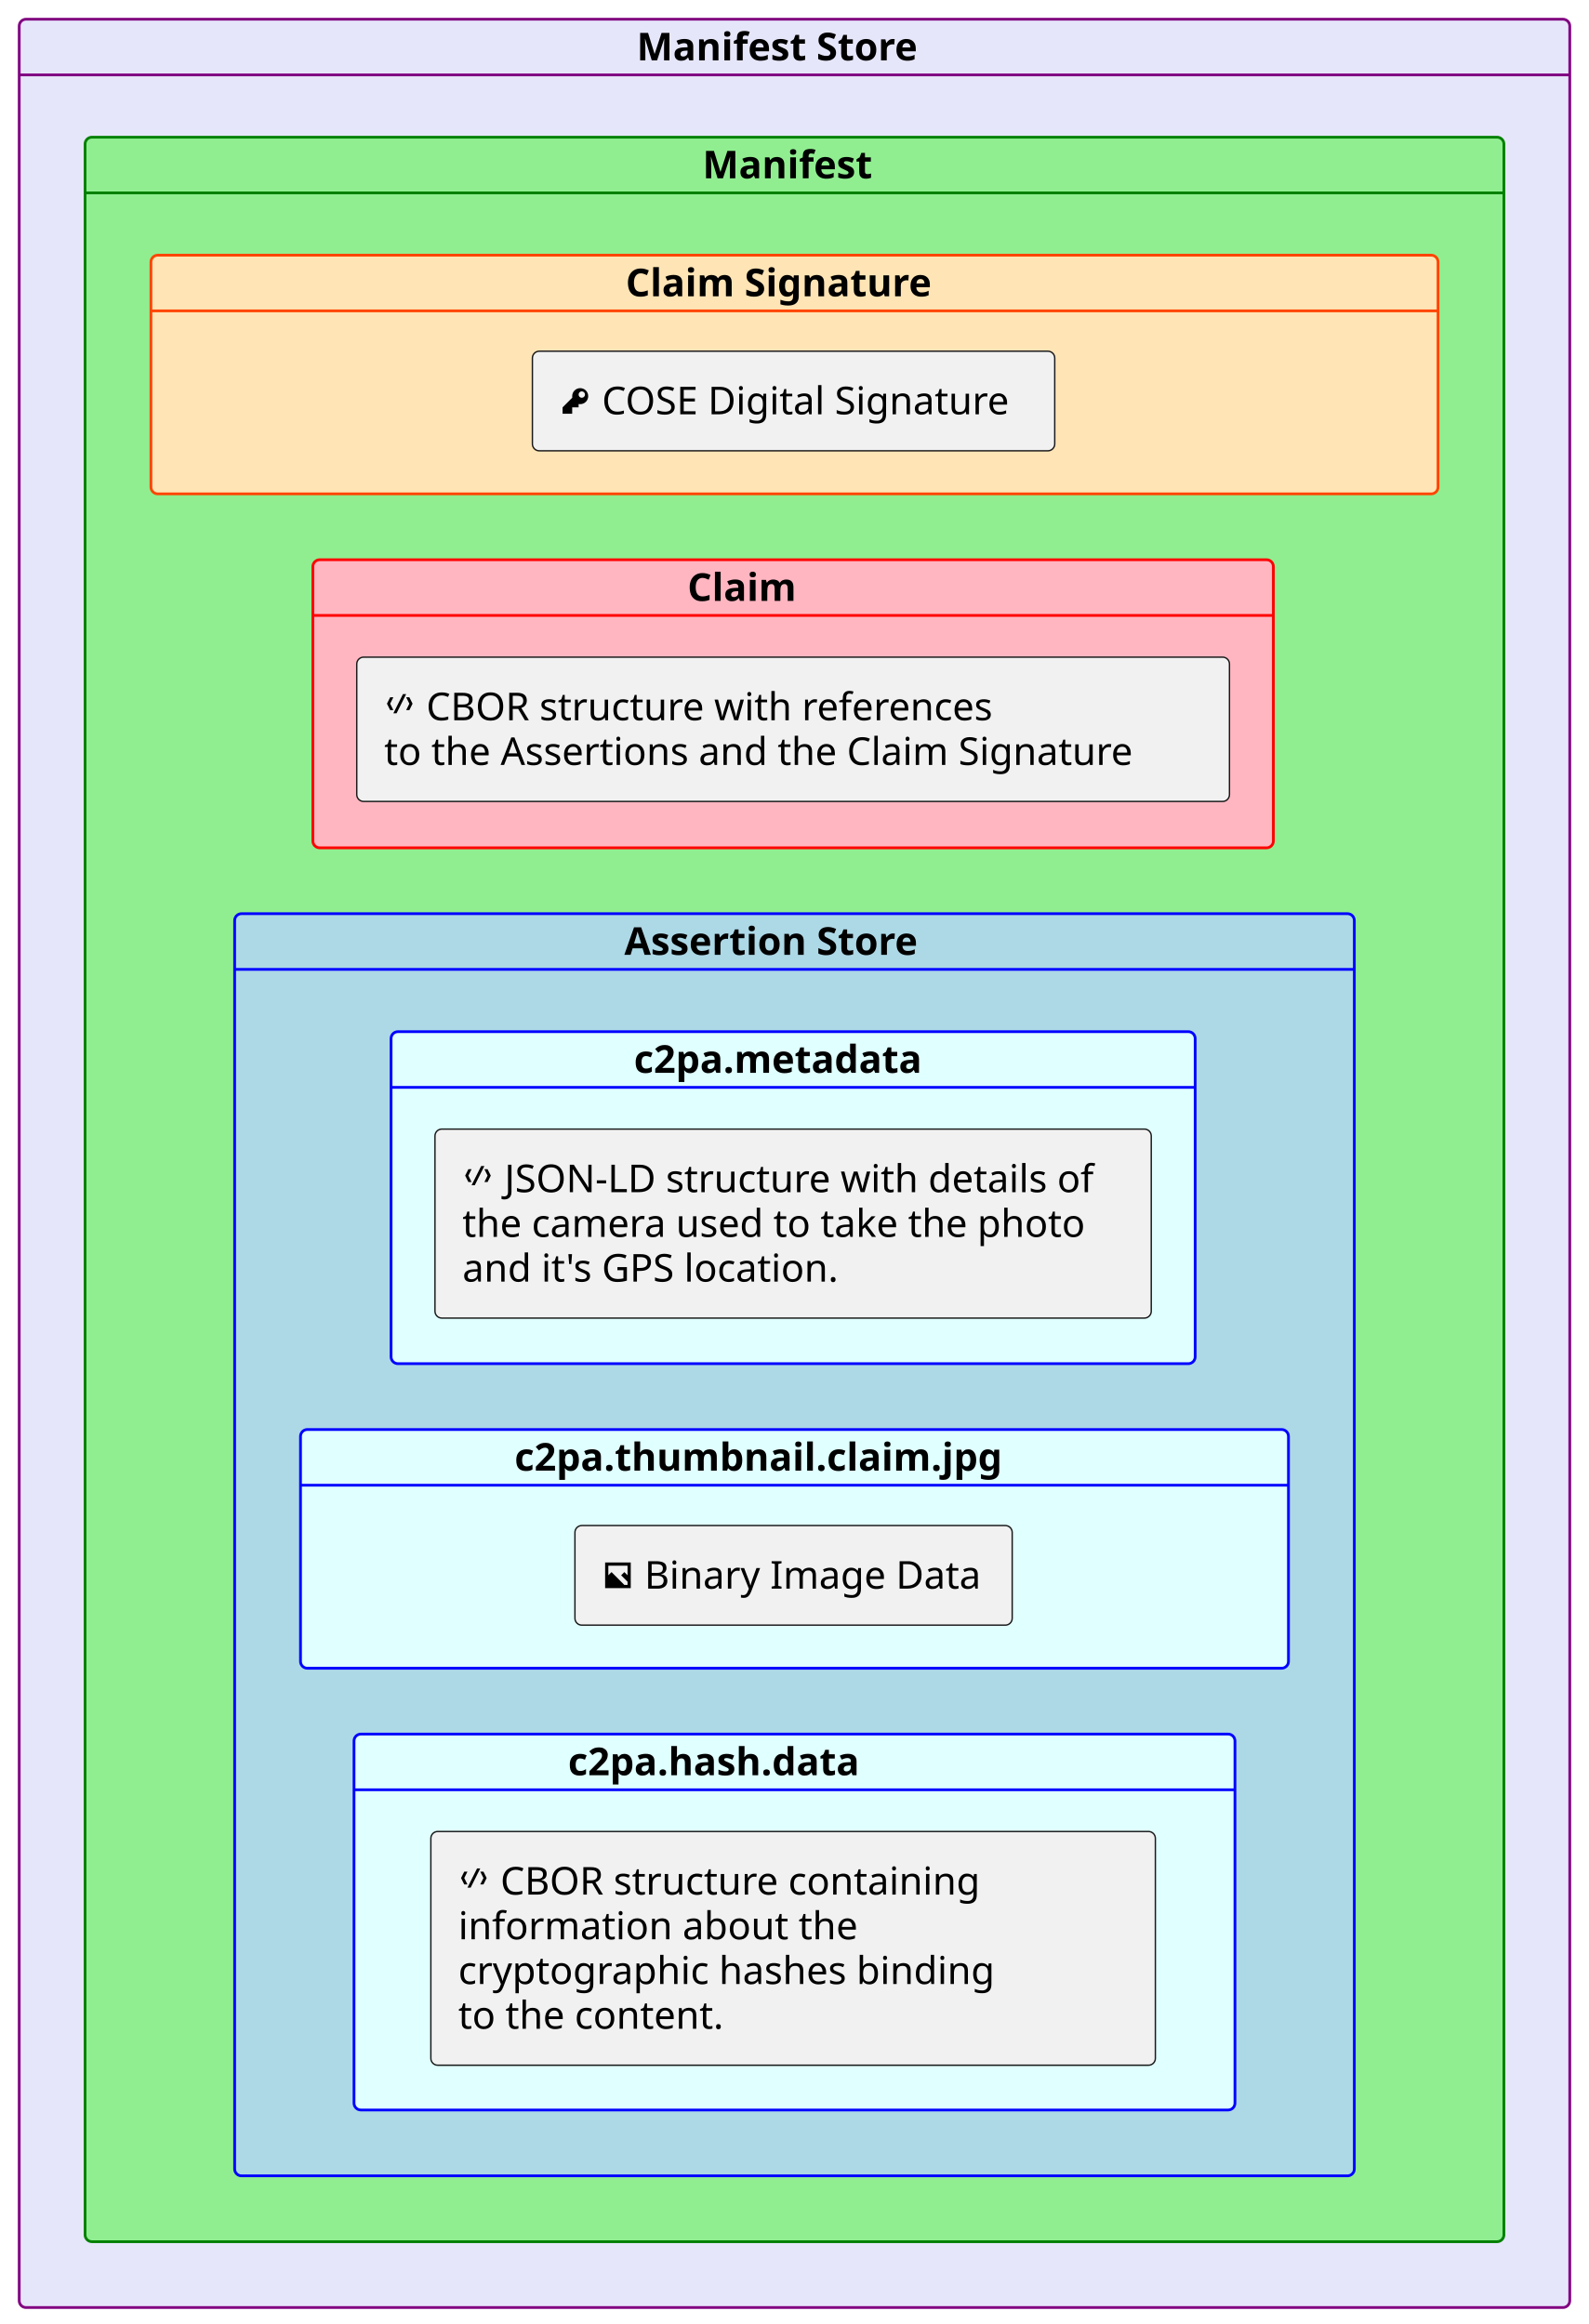
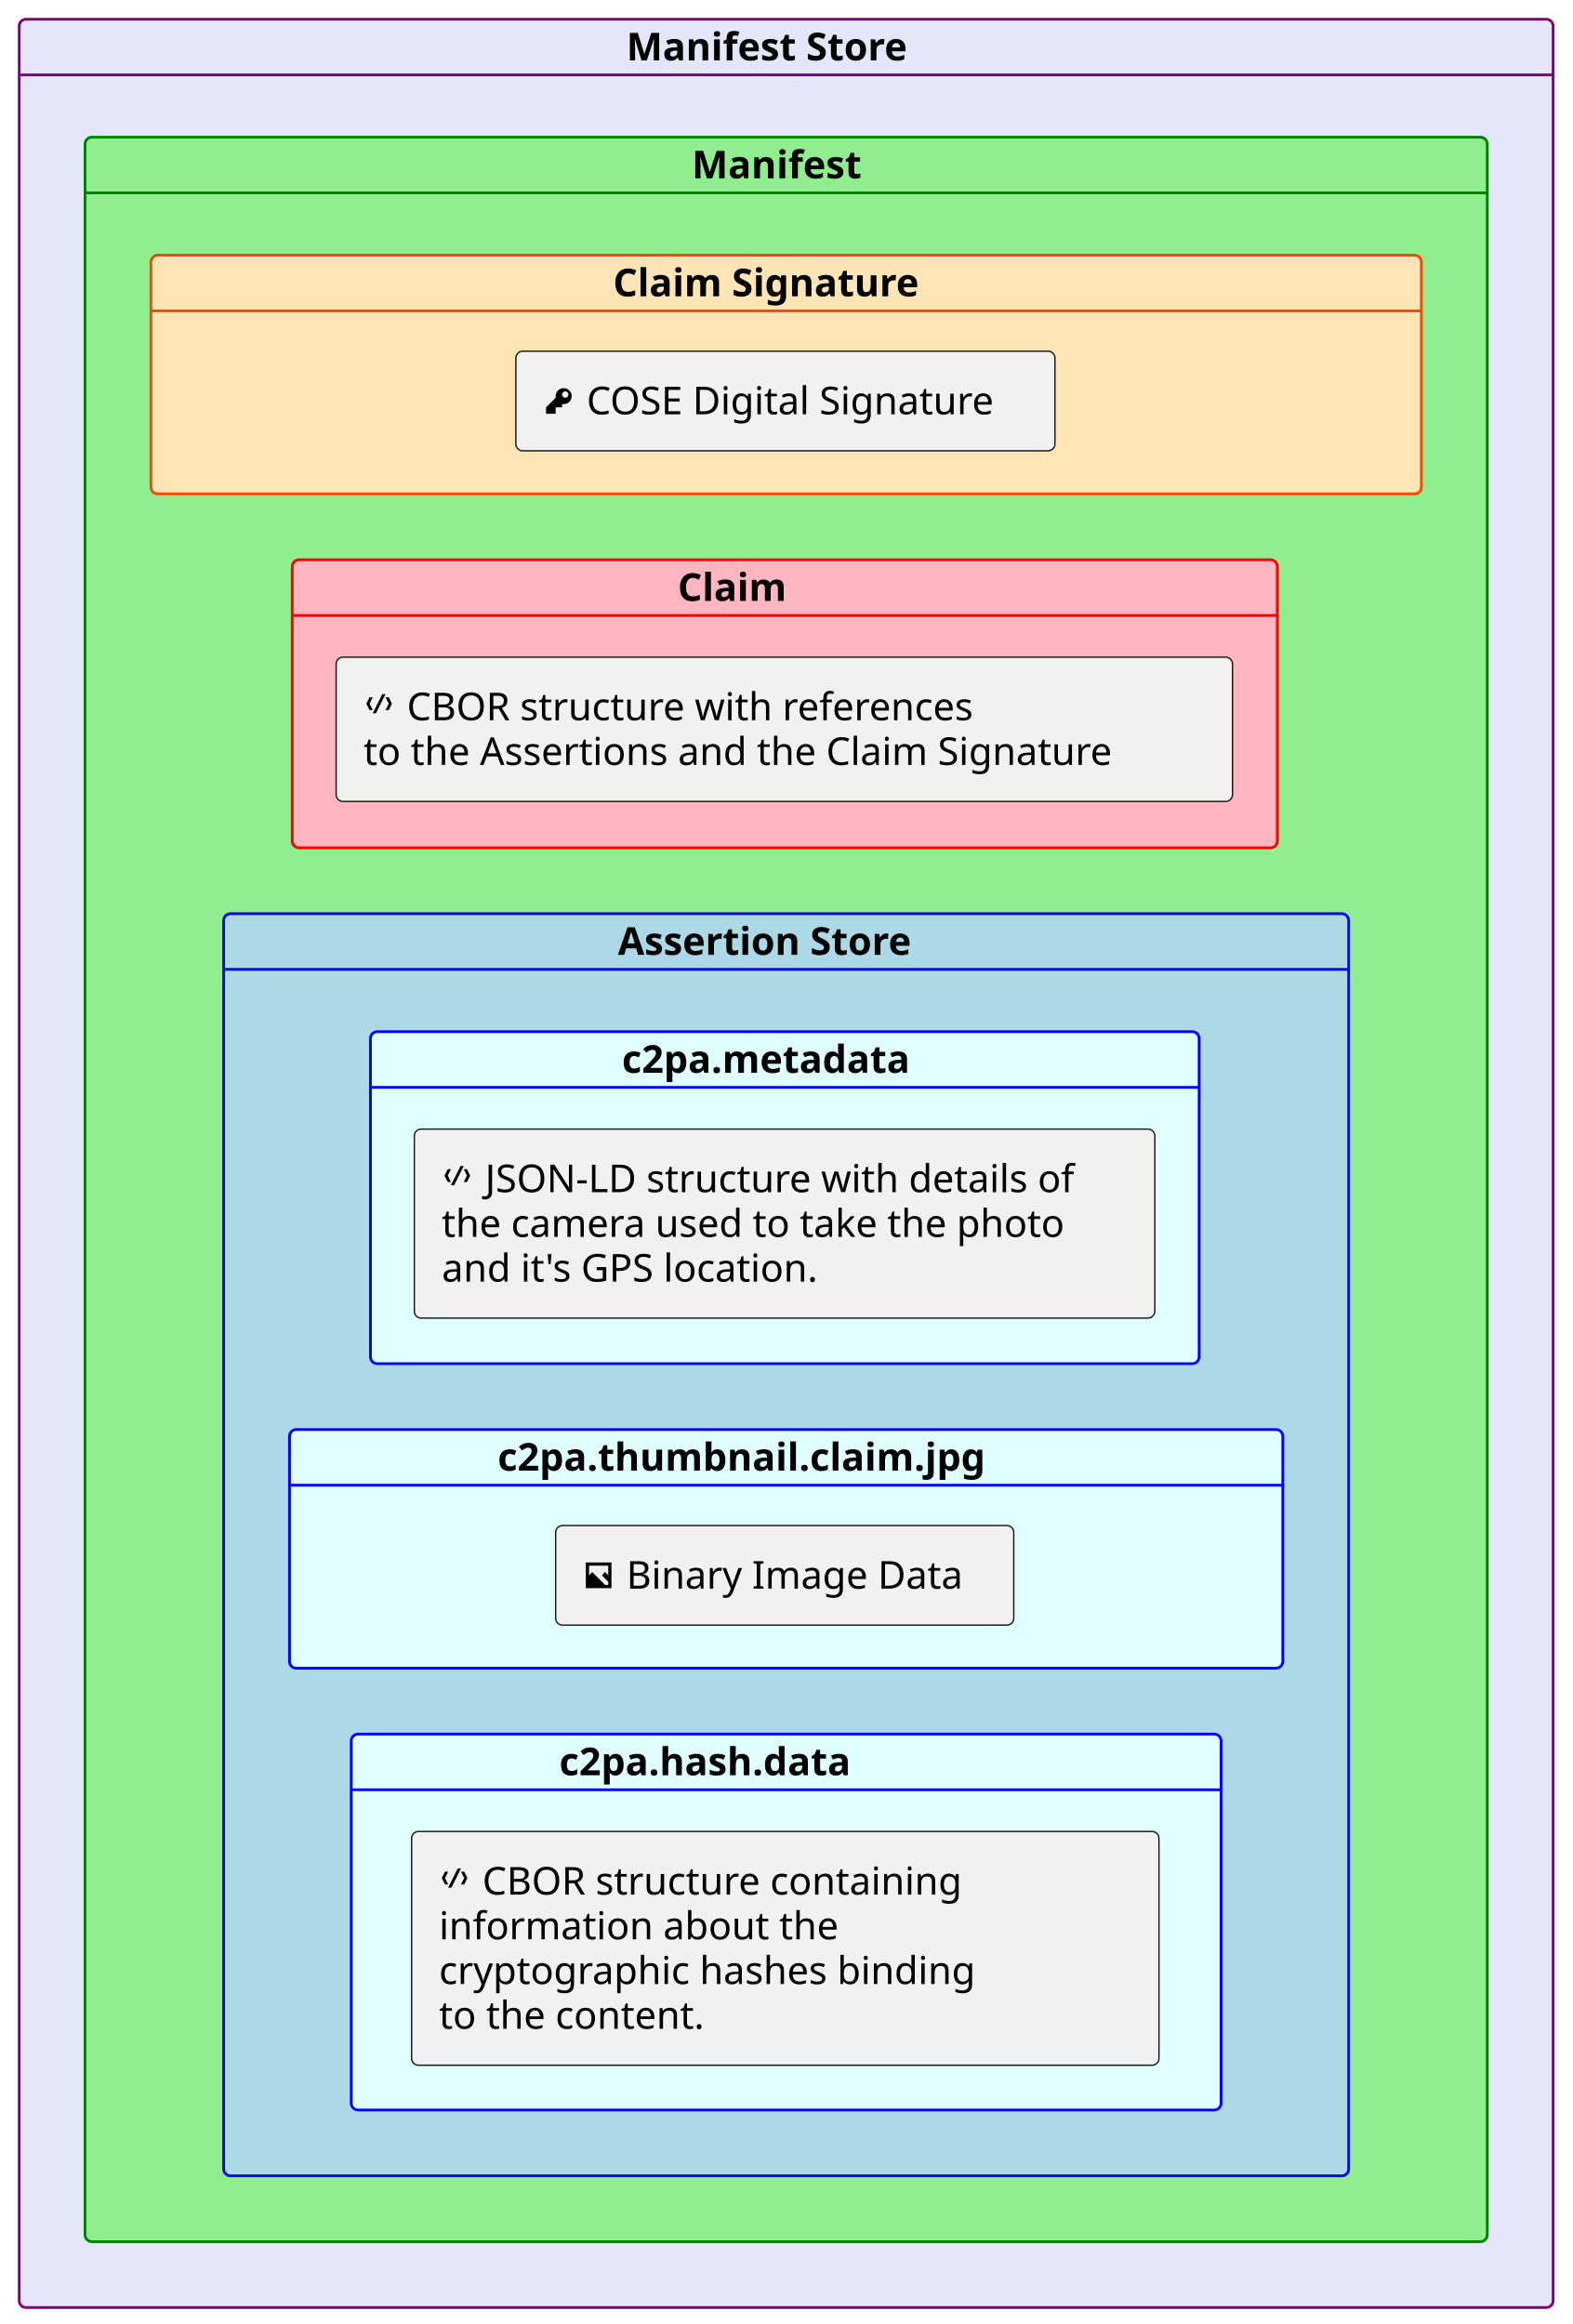
- <svg xmlns="http://www.w3.org/2000/svg" contentStyleType="text/css" height="847px" preserveAspectRatio="none" style="width:579px;height:847px;background:#FFFFFF;" version="1.1" viewBox="0 0 579 847" width="579px" zoomAndPan="magnify">
+ <svg xmlns="http://www.w3.org/2000/svg" contentStyleType="text/css" height="847px" preserveAspectRatio="none" style="width:573px;height:847px;background:#FFFFFF;" version="1.1" viewBox="0 0 573 847" width="573px" zoomAndPan="magnify">
  <defs />
  <g>
    <g id="cluster_c2pa">
-       <rect fill="#E6E6FA" height="834" rx="2.5" ry="2.5" style="stroke:#800080;stroke-width:1.0;" width="565" x="7" y="7" />
-       <line style="stroke:#800080;stroke-width:1.0;" x1="7" x2="572" y1="27.297" y2="27.297" />
-       <text fill="#000000" font-family="Source Sans Pro" font-size="14" font-weight="bold" lengthAdjust="spacing" textLength="115" x="232" y="21.995">Manifest Store</text>
+       <rect fill="#E6E6FA" height="834" rx="2.5" ry="2.5" style="stroke:#800080;stroke-width:1.0;" width="559" x="7" y="7" />
+       <line style="stroke:#800080;stroke-width:1.0;" x1="7" x2="566" y1="27.297" y2="27.297" />
+       <text fill="#000000" font-family="Source Sans Pro" font-size="14" font-weight="bold" lengthAdjust="spacing" textLength="116.423" x="228.289" y="21.995">Manifest Store</text>
    </g>
    <g id="cluster_c2ma">
-       <rect fill="#90EE90" height="767" rx="2.5" ry="2.5" style="stroke:#008000;stroke-width:1.0;" width="517" x="31" y="50" />
-       <line style="stroke:#008000;stroke-width:1.0;" x1="31" x2="548" y1="70.297" y2="70.297" />
-       <text fill="#000000" font-family="Source Sans Pro" font-size="14" font-weight="bold" lengthAdjust="spacing" textLength="67" x="256" y="64.995">Manifest</text>
+       <rect fill="#90EE90" height="767" rx="2.5" ry="2.5" style="stroke:#008000;stroke-width:1.0;" width="511" x="31" y="50" />
+       <line style="stroke:#008000;stroke-width:1.0;" x1="31" x2="542" y1="70.297" y2="70.297" />
+       <text fill="#000000" font-family="Source Sans Pro" font-size="14" font-weight="bold" lengthAdjust="spacing" textLength="68.756" x="252.122" y="64.995">Manifest</text>
    </g>
    <g id="cluster_c2cs">
-       <rect fill="#FFE4B5" height="87" rx="2.5" ry="2.5" style="stroke:#FF4500;stroke-width:1.0;" width="469" x="55" y="93" />
-       <line style="stroke:#FF4500;stroke-width:1.0;" x1="55" x2="524" y1="113.297" y2="113.297" />
-       <text fill="#000000" font-family="Source Sans Pro" font-size="14" font-weight="bold" lengthAdjust="spacing" textLength="123" x="228" y="107.995">Claim Signature</text>
+       <rect fill="#FFE4B5" height="87" rx="2.5" ry="2.5" style="stroke:#FF4500;stroke-width:1.0;" width="463" x="55" y="93" />
+       <line style="stroke:#FF4500;stroke-width:1.0;" x1="55" x2="518" y1="113.297" y2="113.297" />
+       <text fill="#000000" font-family="Source Sans Pro" font-size="14" font-weight="bold" lengthAdjust="spacing" textLength="126.157" x="223.421" y="107.995">Claim Signature</text>
    </g>
    <g id="cluster_c2cl">
-       <rect fill="#FFB6C1" height="105" rx="2.5" ry="2.5" style="stroke:#FF0000;stroke-width:1.0;" width="350" x="114" y="204" />
-       <line style="stroke:#FF0000;stroke-width:1.0;" x1="114" x2="464" y1="224.297" y2="224.297" />
-       <text fill="#000000" font-family="Source Sans Pro" font-size="14" font-weight="bold" lengthAdjust="spacing" textLength="42" x="250.5" y="218.995">Claim</text>
+       <rect fill="#FFB6C1" height="105" rx="2.5" ry="2.5" style="stroke:#FF0000;stroke-width:1.0;" width="359" x="106.5" y="204" />
+       <line style="stroke:#FF0000;stroke-width:1.0;" x1="106.5" x2="465.5" y1="224.297" y2="224.297" />
+       <text fill="#000000" font-family="Source Sans Pro" font-size="14" font-weight="bold" lengthAdjust="spacing" textLength="43.907" x="246.987" y="218.995">Claim</text>
    </g>
    <g id="cluster_c2as">
-       <rect fill="#ADD8E6" height="460" rx="2.5" ry="2.5" style="stroke:#0000FF;stroke-width:1.0;" width="408" x="85.5" y="333" />
-       <line style="stroke:#0000FF;stroke-width:1.0;" x1="85.5" x2="493.5" y1="353.297" y2="353.297" />
-       <text fill="#000000" font-family="Source Sans Pro" font-size="14" font-weight="bold" lengthAdjust="spacing" textLength="124" x="227.5" y="347.995">Assertion Store</text>
+       <rect fill="#ADD8E6" height="460" rx="2.5" ry="2.5" style="stroke:#0000FF;stroke-width:1.0;" width="410" x="81.5" y="333" />
+       <line style="stroke:#0000FF;stroke-width:1.0;" x1="81.5" x2="491.5" y1="353.297" y2="353.297" />
+       <text fill="#000000" font-family="Source Sans Pro" font-size="14" font-weight="bold" lengthAdjust="spacing" textLength="122.644" x="225.178" y="347.995">Assertion Store</text>
    </g>
    <g id="cluster_c2pa.metadata">
-       <rect fill="#E0FFFF" height="121" rx="2.5" ry="2.5" style="stroke:#0000FF;stroke-width:1.0;" width="293" x="142.5" y="376" />
-       <line style="stroke:#0000FF;stroke-width:1.0;" x1="142.5" x2="435.5" y1="396.297" y2="396.297" />
-       <text fill="#000000" font-family="Source Sans Pro" font-size="14" font-weight="bold" lengthAdjust="spacing" textLength="116" x="231" y="390.995">c2pa.metadata</text>
+       <rect fill="#E0FFFF" height="121" rx="2.5" ry="2.5" style="stroke:#0000FF;stroke-width:1.0;" width="302" x="135" y="376" />
+       <line style="stroke:#0000FF;stroke-width:1.0;" x1="135" x2="437" y1="396.297" y2="396.297" />
+       <text fill="#000000" font-family="Source Sans Pro" font-size="14" font-weight="bold" lengthAdjust="spacing" textLength="118.658" x="226.671" y="390.995">c2pa.metadata</text>
    </g>
    <g id="cluster_              c2pa.thumbnail.claim.jpg                ">
-       <rect fill="#E0FFFF" height="87" rx="2.5" ry="2.5" style="stroke:#0000FF;stroke-width:1.0;" width="360" x="109.5" y="521" />
-       <line style="stroke:#0000FF;stroke-width:1.0;" x1="109.5" x2="469.5" y1="541.297" y2="541.297" />
-       <text fill="#000000" font-family="Source Sans Pro" font-size="14" font-weight="bold" lengthAdjust="spacing" textLength="194" x="187.5" y="535.995">c2pa.thumbnail.claim.jpg</text>
+       <rect fill="#E0FFFF" height="87" rx="2.5" ry="2.5" style="stroke:#0000FF;stroke-width:1.0;" width="362" x="105.5" y="521" />
+       <line style="stroke:#0000FF;stroke-width:1.0;" x1="105.5" x2="467.5" y1="541.297" y2="541.297" />
+       <text fill="#000000" font-family="Source Sans Pro" font-size="14" font-weight="bold" lengthAdjust="spacing" textLength="200.484" x="181.384" y="535.995">c2pa.thumbnail.claim.jpg</text>
    </g>
    <g id="cluster_              c2pa.hash.data                       ">
-       <rect fill="#E0FFFF" height="137" rx="2.5" ry="2.5" style="stroke:#0000FF;stroke-width:1.0;" width="321" x="129" y="632" />
-       <line style="stroke:#0000FF;stroke-width:1.0;" x1="129" x2="450" y1="652.297" y2="652.297" />
-       <text fill="#000000" font-family="Source Sans Pro" font-size="14" font-weight="bold" lengthAdjust="spacing" textLength="120" x="207" y="646.995">c2pa.hash.data</text>
+       <rect fill="#E0FFFF" height="137" rx="2.5" ry="2.5" style="stroke:#0000FF;stroke-width:1.0;" width="317" x="128" y="632" />
+       <line style="stroke:#0000FF;stroke-width:1.0;" x1="128" x2="445" y1="652.297" y2="652.297" />
+       <text fill="#000000" font-family="Source Sans Pro" font-size="14" font-weight="bold" lengthAdjust="spacing" textLength="121.468" x="203.833" y="646.995">c2pa.hash.data</text>
    </g>
    <g id="elem_CS">
-       <rect fill="#F1F1F1" height="36.297" rx="2.5" ry="2.5" style="stroke:#181818;stroke-width:0.5;" width="190.333" x="194" y="128" />
-       <path d="M211.417,141.464 C209.807,141.464 208.5,142.77 208.5,144.38 C208.5,144.567 208.5,144.754 208.535,144.929 L205,148.464 L205,150.797 L208.5,150.797 L208.5,148.464 L210.833,148.464 L210.833,147.297 L210.868,147.262 C211.043,147.297 211.23,147.297 211.417,147.297 C213.027,147.297 214.333,145.99 214.333,144.38 C214.333,142.77 213.027,141.464 211.417,141.464 M212,142.63 C212.642,142.63 213.167,143.155 213.167,143.797 C213.167,144.439 212.642,144.964 212,144.964 C211.358,144.964 210.833,144.439 210.833,143.797 C210.833,143.155 211.358,142.63 212,142.63 " fill="#000000" style="stroke:;stroke-width:0.0;stroke-dasharray:;" />
-       <text fill="#000000" font-family="Source Sans Pro" font-size="14" lengthAdjust="spacing" textLength="155" x="219.333" y="150.995">COSE Digital Signature</text>
+       <rect fill="#F1F1F1" height="36.297" rx="2.5" ry="2.5" style="stroke:#181818;stroke-width:0.5;" width="196.462" x="188" y="128" />
+       <path d="M205.417,141.464 C203.807,141.464 202.5,142.77 202.5,144.38 C202.5,144.567 202.5,144.754 202.535,144.929 L199,148.464 L199,150.797 L202.5,150.797 L202.5,148.464 L204.833,148.464 L204.833,147.297 L204.868,147.262 C205.043,147.297 205.23,147.297 205.417,147.297 C207.027,147.297 208.333,145.99 208.333,144.38 C208.333,142.77 207.027,141.464 205.417,141.464 M206,142.63 C206.642,142.63 207.167,143.155 207.167,143.797 C207.167,144.439 206.642,144.964 206,144.964 C205.358,144.964 204.833,144.439 204.833,143.797 C204.833,143.155 205.358,142.63 206,142.63 " fill="#000000" style="stroke:;stroke-width:0.0;stroke-dasharray:;" />
+       <text fill="#000000" font-family="Source Sans Pro" font-size="14" lengthAdjust="spacing" textLength="160.679" x="213.784" y="150.995">COSE Digital Signature</text>
    </g>
    <g id="elem_C">
-       <rect fill="#F1F1F1" height="52.594" rx="2.5" ry="2.5" style="stroke:#181818;stroke-width:0.5;" width="318" x="130" y="239.5" />
-       <path d="M146.833,252.964 L143.333,259.964 L144.5,259.964 L148,252.964 L146.833,252.964 M142.167,254.13 L141,256.464 L142.167,258.797 L143.333,258.797 L142.167,256.464 L143.333,254.13 L142.167,254.13 M148,254.13 L149.167,256.464 L148,258.797 L149.167,258.797 L150.333,256.464 L149.167,254.13 L148,254.13 " fill="#000000" style="stroke:;stroke-width:0.0;stroke-dasharray:;" />
-       <text fill="#000000" font-family="Source Sans Pro" font-size="14" lengthAdjust="spacing" textLength="219" x="155.333" y="262.495">CBOR structure with references</text>
-       <text fill="#000000" font-family="Source Sans Pro" font-size="14" lengthAdjust="spacing" textLength="286" x="140" y="278.792">to the Assertions and the Claim Signature</text>
+       <rect fill="#F1F1F1" height="52.594" rx="2.5" ry="2.5" style="stroke:#181818;stroke-width:0.5;" width="326.66" x="122.5" y="239.5" />
+       <path d="M139.333,252.964 L135.833,259.964 L137,259.964 L140.5,252.964 L139.333,252.964 M134.667,254.13 L133.5,256.464 L134.667,258.797 L135.833,258.797 L134.667,256.464 L135.833,254.13 L134.667,254.13 M140.5,254.13 L141.667,256.464 L140.5,258.797 L141.667,258.797 L142.833,256.464 L141.667,254.13 L140.5,254.13 " fill="#000000" style="stroke:;stroke-width:0.0;stroke-dasharray:;" />
+       <text fill="#000000" font-family="Source Sans Pro" font-size="14" lengthAdjust="spacing" textLength="221.778" x="148.284" y="262.495">CBOR structure with references</text>
+       <text fill="#000000" font-family="Source Sans Pro" font-size="14" lengthAdjust="spacing" textLength="293.31" x="132.5" y="278.792">to the Assertions and the Claim Signature</text>
    </g>
    <g id="elem_A1">
-       <rect fill="#F1F1F1" height="68.891" rx="2.5" ry="2.5" style="stroke:#181818;stroke-width:0.5;" width="261" x="158.5" y="411.5" />
-       <path d="M175.333,424.964 L171.833,431.964 L173,431.964 L176.5,424.964 L175.333,424.964 M170.667,426.13 L169.5,428.464 L170.667,430.797 L171.833,430.797 L170.667,428.464 L171.833,426.13 L170.667,426.13 M176.5,426.13 L177.667,428.464 L176.5,430.797 L177.667,430.797 L178.833,428.464 L177.667,426.13 L176.5,426.13 " fill="#000000" style="stroke:;stroke-width:0.0;stroke-dasharray:;" />
-       <text fill="#000000" font-family="Source Sans Pro" font-size="14" lengthAdjust="spacing" textLength="221" x="183.833" y="434.495">JSON-LD structure with details of</text>
-       <text fill="#000000" font-family="Source Sans Pro" font-size="14" lengthAdjust="spacing" textLength="241" x="168.5" y="450.792">the camera used to take the photo</text>
-       <text fill="#000000" font-family="Source Sans Pro" font-size="14" lengthAdjust="spacing" textLength="144" x="168.5" y="467.089">and it's GPS location.</text>
+       <rect fill="#F1F1F1" height="68.891" rx="2.5" ry="2.5" style="stroke:#181818;stroke-width:0.5;" width="269.853" x="151" y="411.5" />
+       <path d="M167.833,424.964 L164.333,431.964 L165.5,431.964 L169,424.964 L167.833,424.964 M163.167,426.13 L162,428.464 L163.167,430.797 L164.333,430.797 L163.167,428.464 L164.333,426.13 L163.167,426.13 M169,426.13 L170.167,428.464 L169,430.797 L170.167,430.797 L171.333,428.464 L170.167,426.13 L169,426.13 " fill="#000000" style="stroke:;stroke-width:0.0;stroke-dasharray:;" />
+       <text fill="#000000" font-family="Source Sans Pro" font-size="14" lengthAdjust="spacing" textLength="229.619" x="176.784" y="434.495">JSON-LD structure with details of</text>
+       <text fill="#000000" font-family="Source Sans Pro" font-size="14" lengthAdjust="spacing" textLength="244.405" x="161" y="450.792">the camera used to take the photo</text>
+       <text fill="#000000" font-family="Source Sans Pro" font-size="14" lengthAdjust="spacing" textLength="148.388" x="161" y="467.089">and it's GPS location.</text>
    </g>
    <g id="elem_A2">
-       <rect fill="#F1F1F1" height="36.297" rx="2.5" ry="2.5" style="stroke:#181818;stroke-width:0.5;" width="159.333" x="209.5" y="556" />
-       <path d="M220.5,569.463 L220.5,578.797 L229.833,578.797 L229.833,569.463 L220.5,569.463 M221.667,570.63 L228.667,570.63 L228.667,574.13 L227.5,572.963 L226.333,574.13 L228.667,576.463 L228.667,577.63 L227.5,577.63 L222.833,572.963 L221.667,574.13 L221.667,570.63 " fill="#000000" style="stroke:;stroke-width:0.0;stroke-dasharray:;" />
-       <text fill="#000000" font-family="Source Sans Pro" font-size="14" lengthAdjust="spacing" textLength="124" x="234.833" y="578.995">Binary Image Data</text>
+       <rect fill="#F1F1F1" height="36.297" rx="2.5" ry="2.5" style="stroke:#181818;stroke-width:0.5;" width="166.945" x="202.5" y="556" />
+       <path d="M213.5,569.463 L213.5,578.797 L222.833,578.797 L222.833,569.463 L213.5,569.463 M214.667,570.63 L221.667,570.63 L221.667,574.13 L220.5,572.963 L219.333,574.13 L221.667,576.463 L221.667,577.63 L220.5,577.63 L215.833,572.963 L214.667,574.13 L214.667,570.63 " fill="#000000" style="stroke:;stroke-width:0.0;stroke-dasharray:;" />
+       <text fill="#000000" font-family="Source Sans Pro" font-size="14" lengthAdjust="spacing" textLength="131.161" x="228.284" y="578.995">Binary Image Data</text>
    </g>
    <g id="elem_A4">
-       <rect fill="#F1F1F1" height="85.188" rx="2.5" ry="2.5" style="stroke:#181818;stroke-width:0.5;" width="264" x="157" y="667.5" />
-       <path d="M173.833,680.963 L170.333,687.963 L171.5,687.963 L175,680.963 L173.833,680.963 M169.167,682.13 L168,684.463 L169.167,686.797 L170.333,686.797 L169.167,684.463 L170.333,682.13 L169.167,682.13 M175,682.13 L176.167,684.463 L175,686.797 L176.167,686.797 L177.333,684.463 L176.167,682.13 L175,682.13 " fill="#000000" style="stroke:;stroke-width:0.0;stroke-dasharray:;" />
-       <text fill="#000000" font-family="Source Sans Pro" font-size="14" lengthAdjust="spacing" textLength="184" x="182.333" y="690.495">CBOR structure containing</text>
-       <text fill="#000000" font-family="Source Sans Pro" font-size="14" lengthAdjust="spacing" textLength="148" x="167" y="706.792">information about the</text>
-       <text fill="#000000" font-family="Source Sans Pro" font-size="14" lengthAdjust="spacing" textLength="204" x="167" y="723.089">cryptographic hashes binding</text>
-       <text fill="#000000" font-family="Source Sans Pro" font-size="14" lengthAdjust="spacing" textLength="103" x="167" y="739.386">to the content.</text>
+       <rect fill="#F1F1F1" height="85.188" rx="2.5" ry="2.5" style="stroke:#181818;stroke-width:0.5;" width="272.362" x="150" y="667.5" />
+       <path d="M166.833,680.963 L163.333,687.963 L164.5,687.963 L168,680.963 L166.833,680.963 M162.167,682.13 L161,684.463 L162.167,686.797 L163.333,686.797 L162.167,684.463 L163.333,682.13 L162.167,682.13 M168,682.13 L169.167,684.463 L168,686.797 L169.167,686.797 L170.333,684.463 L169.167,682.13 L168,682.13 " fill="#000000" style="stroke:;stroke-width:0.0;stroke-dasharray:;" />
+       <text fill="#000000" font-family="Source Sans Pro" font-size="14" lengthAdjust="spacing" textLength="186.484" x="175.784" y="690.495">CBOR structure containing</text>
+       <text fill="#000000" font-family="Source Sans Pro" font-size="14" lengthAdjust="spacing" textLength="153.316" x="160" y="706.792">information about the</text>
+       <text fill="#000000" font-family="Source Sans Pro" font-size="14" lengthAdjust="spacing" textLength="207.86" x="160" y="723.089">cryptographic hashes binding</text>
+       <text fill="#000000" font-family="Source Sans Pro" font-size="14" lengthAdjust="spacing" textLength="103.981" x="160" y="739.386">to the content.</text>
    </g>
  </g>
</svg>
